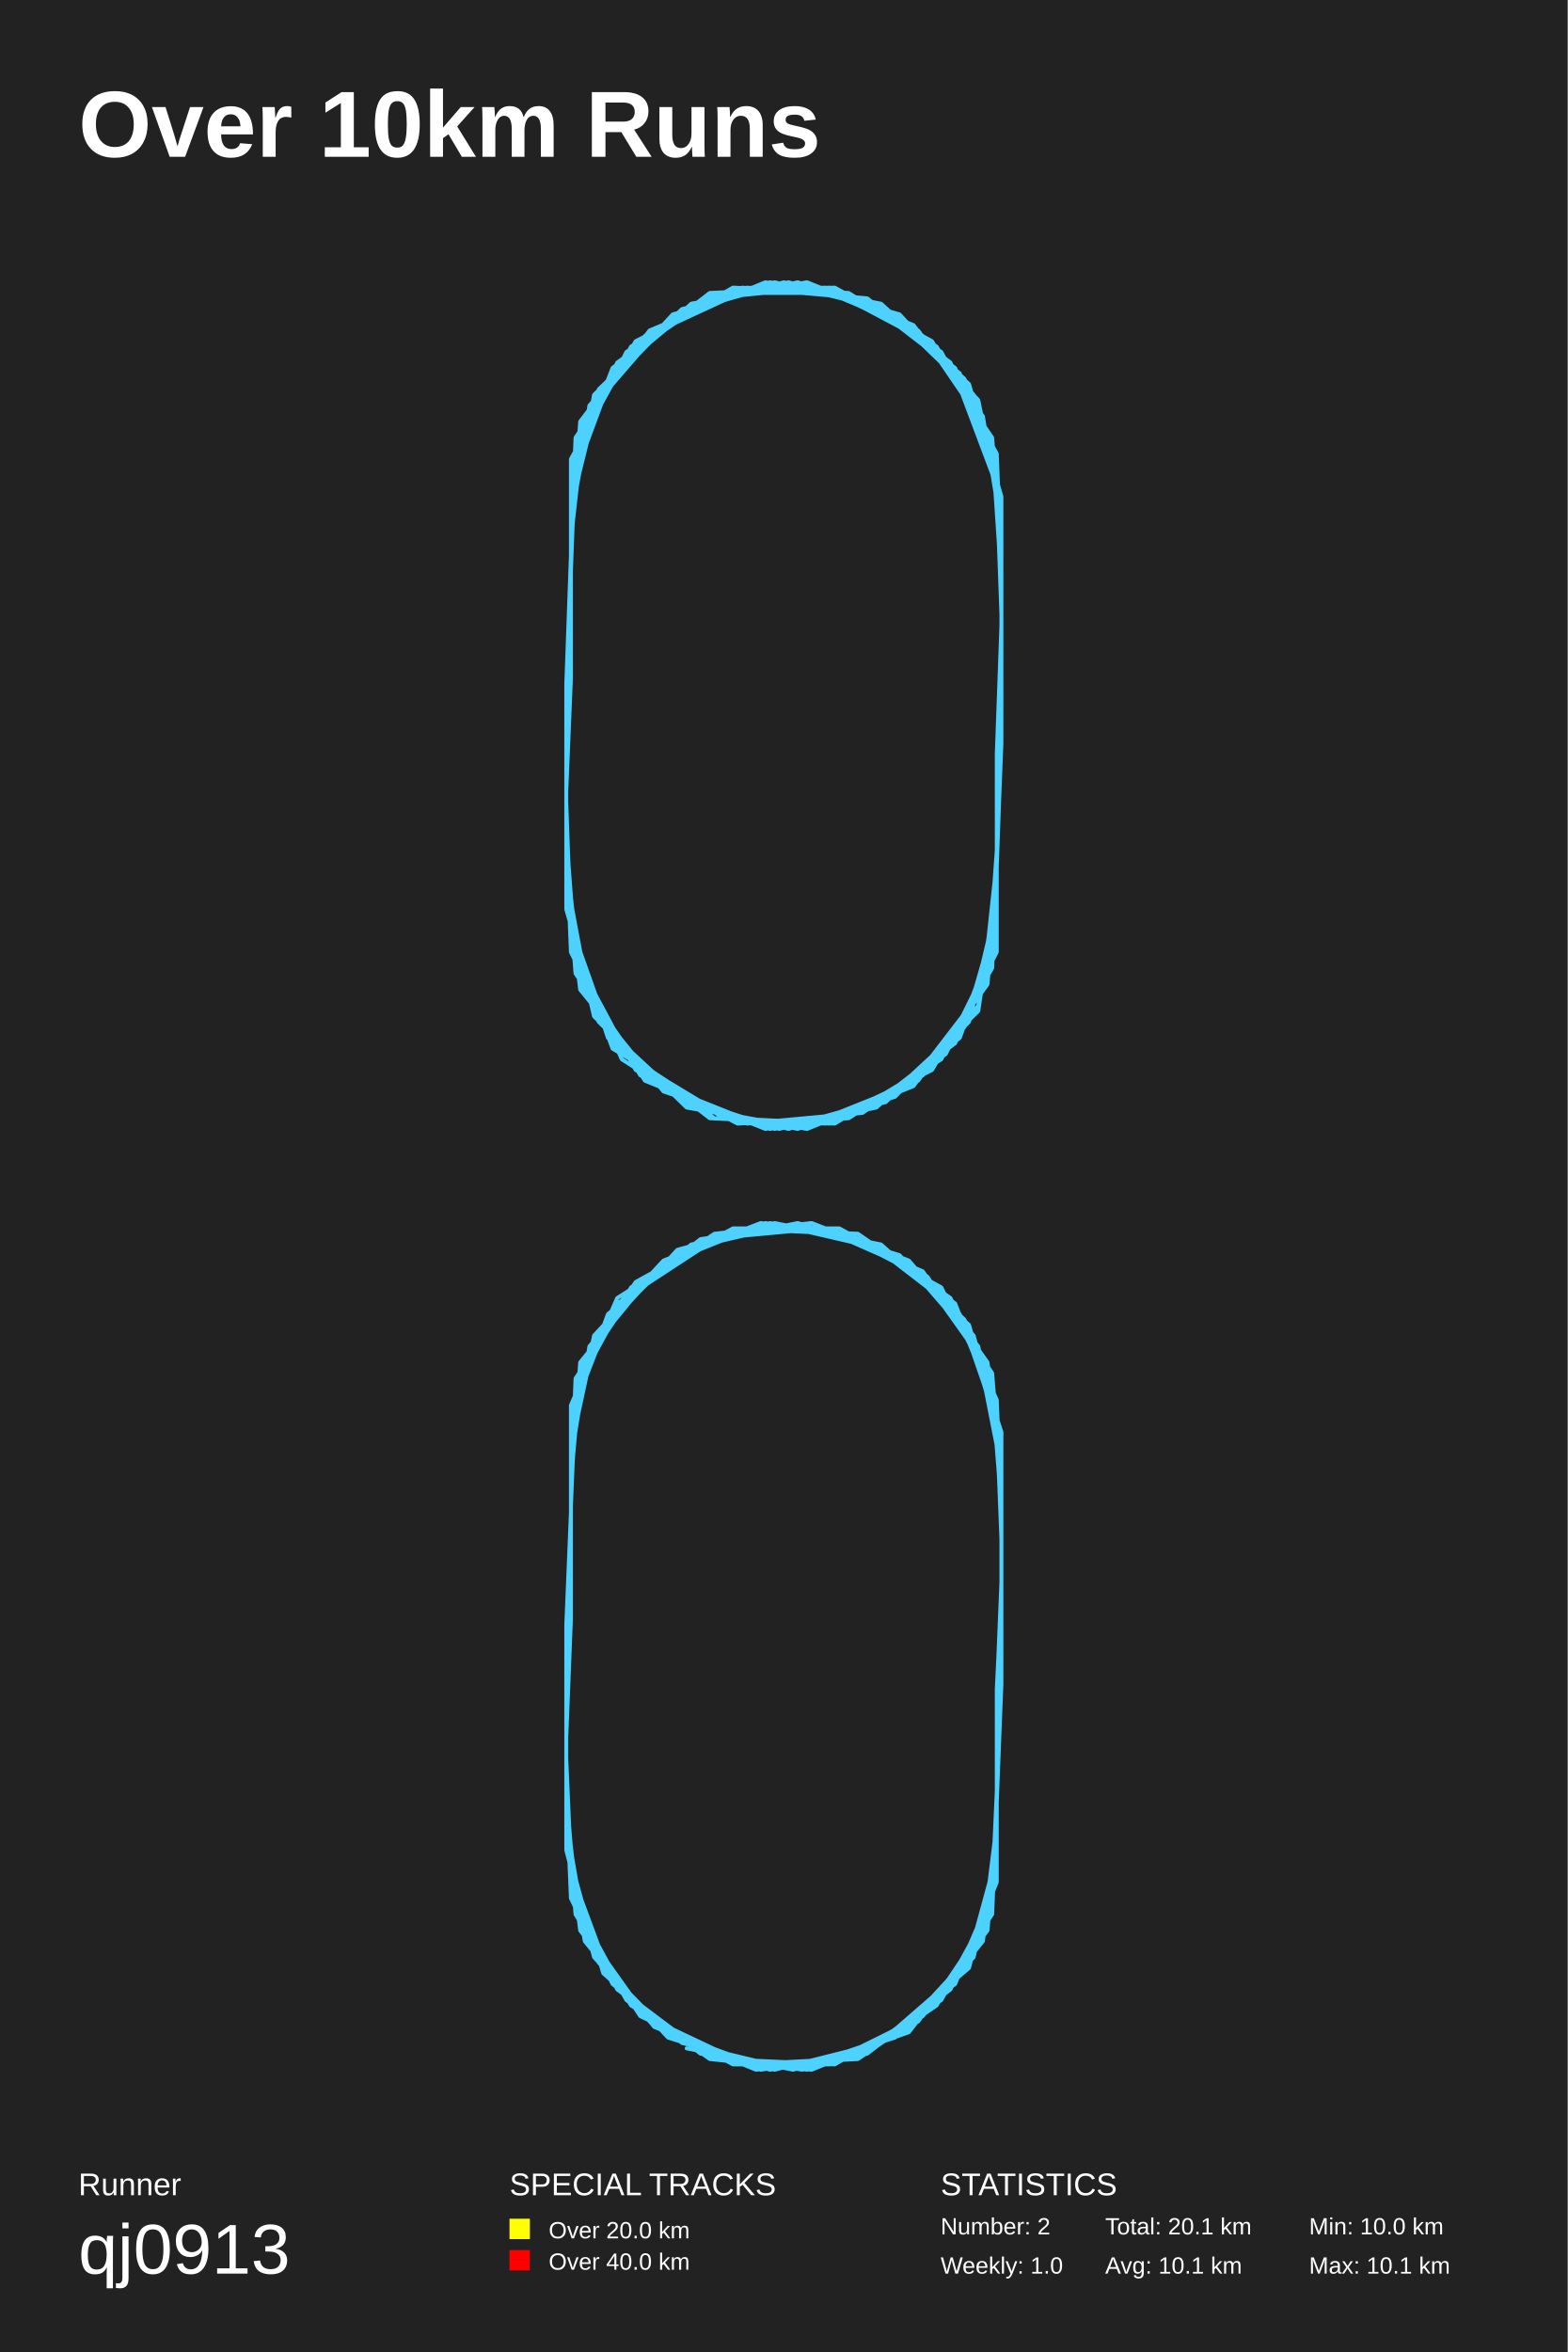
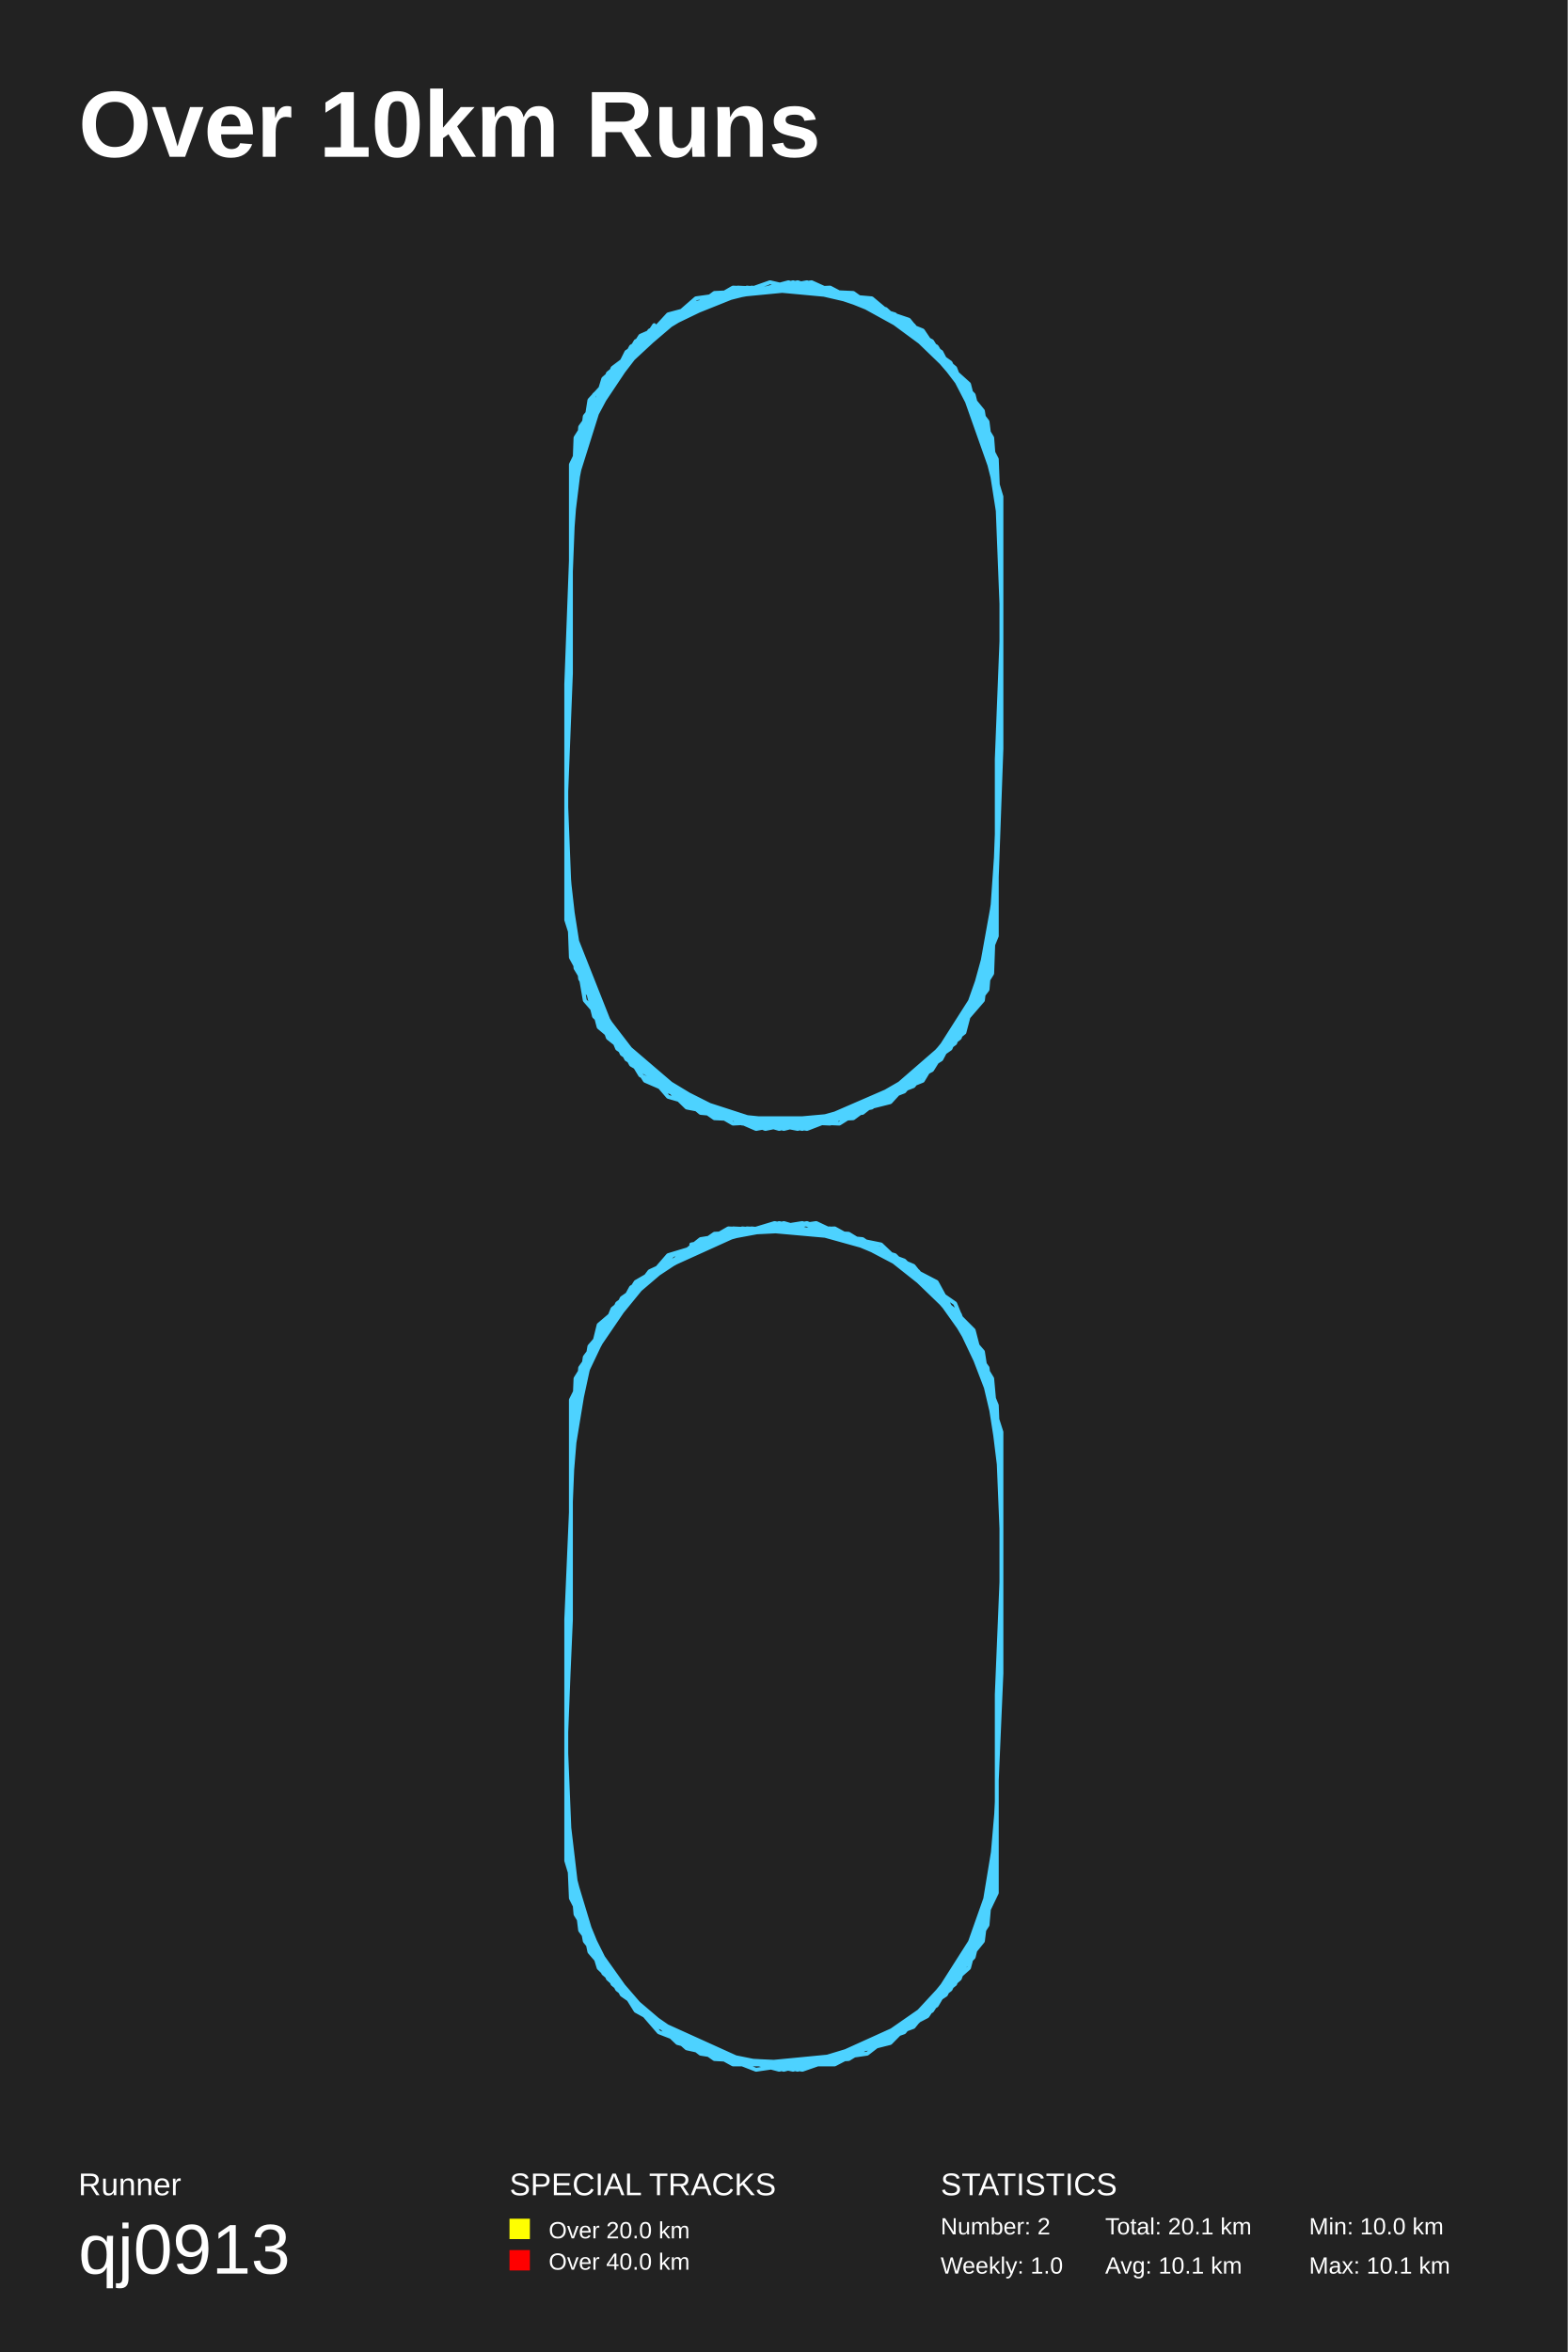
<svg xmlns="http://www.w3.org/2000/svg" baseProfile="full" height="300mm" version="1.1" viewBox="0,0,200,300" width="200mm">
  <defs />
  <rect fill="#222222" height="300" width="200" x="0" y="0" />
  <text fill="#FFFFFF" style="font-size:12px; font-family:Arial; font-weight:bold;" x="10" y="20">Over 10km Runs</text>
  <text fill="#FFFFFF" style="font-size:4px; font-family:Arial" x="10" y="280">Runner</text>
  <text fill="#FFFFFF" style="font-size:9px; font-family:Arial" x="10" y="290">qj0913</text>
  <text fill="#FFFFFF" style="font-size:4px; font-family:Arial" x="65" y="280">SPECIAL TRACKS</text>
  <rect fill="yellow" height="2.6" width="2.6" x="65" y="283" />
  <text fill="#FFFFFF" style="font-size:3px; font-family:Arial" x="70" y="285.5">Over 20.0 km</text>
  <rect fill="red" height="2.6" width="2.6" x="65" y="287" />
  <text fill="#FFFFFF" style="font-size:3px; font-family:Arial" x="70" y="289.5">Over 40.0 km</text>
  <text fill="#FFFFFF" style="font-size:4px; font-family:Arial" x="120" y="280">STATISTICS</text>
  <text fill="#FFFFFF" style="font-size:3px; font-family:Arial" x="120" y="285">Number: 2</text>
  <text fill="#FFFFFF" style="font-size:3px; font-family:Arial" x="120" y="290">Weekly: 1.0</text>
  <text fill="#FFFFFF" style="font-size:3px; font-family:Arial" x="141" y="285">Total: 20.1 km</text>
  <text fill="#FFFFFF" style="font-size:3px; font-family:Arial" x="141" y="290">Avg: 10.1 km</text>
  <text fill="#FFFFFF" style="font-size:3px; font-family:Arial" x="167" y="285">Min: 10.0 km</text>
  <text fill="#FFFFFF" style="font-size:3px; font-family:Arial" x="167" y="290">Max: 10.1 km</text>
-   <polyline fill="none" opacity="1" points="95.866,36.684 81.102,43.519 72.834,58.557 72.834,72.912 72.243,88.633 72.243,102.988 72.834,118.025 77.558,132.38 91.141,142.633 105.315,143.316 118.898,136.481 126.576,123.494 127.166,109.139 127.757,94.785 127.757,81.798 127.757,67.443 125.395,53.089 117.127,42.152 104.134,36.684 90.551,38.051 78.739,46.253 72.834,59.924 72.834,72.912 72.834,86.582 72.243,100.937 72.243,114.608 75.787,129.646 87.007,140.582 100.591,144.0 114.174,139.899 123.623,130.329 127.166,115.975 127.166,100.937 127.757,86.582 127.757,72.228 126.576,57.19 119.489,44.203 105.315,36.684 90.551,37.367 78.149,46.937 72.834,60.608 72.834,74.962 72.243,90 72.243,106.405 72.834,121.443 79.33,134.43 92.913,142.633 105.906,143.316 117.717,137.165 125.985,124.861 127.166,109.823 127.757,94.101 127.757,80.431 127.757,65.393 124.804,51.038 114.764,40.101 100,36.0 86.417,40.101 76.377,50.355 72.834,64.709 72.834,79.747 72.243,95.469 72.243,110.507 74.015,125.544 82.873,137.848 96.457,143.316 110.04,141.949 120.67,134.43 127.166,120.76 127.166,105.038 127.757,90.684 127.757,76.329 127.166,61.975 123.032,48.304 111.811,38.734 97.638,36.0 82.873,42.152 74.015,53.772 72.834,69.494 72.834,84.532 72.243,100.253 72.243,115.975 76.377,130.329 88.189,141.266 101.772,144.0 117.127,137.848 125.985,125.544 127.166,111.19 127.166,96.152 127.757,79.747 127.757,64.709 124.213,50.355 114.174,40.101 100.591,36.0 85.826,40.101 75.787,51.038 72.834,65.393 72.834,80.431 72.243,95.469 72.243,111.874 74.605,126.912 84.645,139.215 98.819,144.0 111.811,141.266 123.032,131.013 127.166,116.658 127.166,101.62 127.757,86.582 127.757,70.861 126.576,56.506 118.898,43.519 106.496,36.684 91.141,37.367 78.739,46.253 72.834,59.924 72.834,73.595 72.243,89.317 72.243,104.355 72.834,119.393 78.149,133.747 92.913,142.633 106.496,143.316 120.079,135.114 127.166,120.76 127.166,105.722 127.757,91.367 127.757,75.646 127.166,60.608 121.851,46.937 110.04,38.051 95.275,36.684 81.102,43.519 73.424,56.506 72.834,71.544 72.834,86.582 72.243,100.937 72.243,115.975 76.377,130.329 88.189,141.266 102.953,144.0 116.536,138.532 125.985,125.544 127.166,111.19 127.166,96.152 127.757,81.114 127.757,66.076 124.804,51.722 115.355,40.785 101.772,36.0 87.007,39.418 76.377,49.671 72.834,64.709 72.834,78.38 72.243,92.734 72.243,107.772 73.424,123.494 81.692,137.165 95.866,143.316 110.04,141.949 121.851,133.063 127.166,118.709 127.166,102.988 127.757,88.633 127.757,72.228 126.576,57.19 120.079,44.886 107.677,37.367 92.323,37.367 79.921,44.886 72.834,59.241 72.834,74.279 72.243,90.684 72.243,105.038 72.834,120.76 79.33,135.114 91.141,142.633 104.725,143.316 117.717,137.165 125.985,124.861 127.166,109.823 127.757,94.785 127.757,80.431 127.757,64.709 123.623,49.671 112.993,39.418 98.819,36.0 86.417,40.101 75.787,50.355 72.834,66.076 72.834,81.798 72.243,96.152 72.243,111.19 74.015,126.228 84.055,138.532 97.638,144.0 111.811,141.266 123.623,130.329 127.166,115.291 127.166,99.57 127.757,85.899 127.757,70.861 126.576,55.823 117.717,42.835 104.725,36.684 91.141,37.367 78.739,46.253 72.834,60.608 72.834,76.329 72.243,91.367 72.243,106.405 72.834,121.443 81.102,136.481 94.094,143.316 108.268,142.633 120.079,135.114 127.166,121.443 127.166,104.355 127.757,89.317 127.757,74.279 127.166,58.557 120.079,44.886 108.268,37.367 93.504,36.684 80.511,44.203 73.424,57.19 72.834,72.912 72.243,87.95 72.243,102.988 72.834,118.709 78.149,133.063 91.141,142.633 104.725,143.316 117.717,137.165 125.395,126.228 127.166,109.823 127.757,93.418 127.757,78.38 127.757,63.342 123.623,48.987 112.402,38.734 98.228,36.0 85.236,40.785 74.605,53.089 72.834,68.81 72.834,83.848 72.243,99.57 72.243,115.291 76.377,130.329 87.598,141.266 102.953,144.0 115.945,138.532 125.395,126.228 127.166,110.507 127.757,94.101 127.757,78.38 127.166,61.975 122.442,47.62 110.04,38.051 94.685,36.684 81.102,43.519 73.424,57.19 72.834,72.912 72.243,87.266 72.243,102.988 72.834,118.025 78.149,133.063 90.551,142.633 104.725,143.316 117.717,137.165 125.985,124.861 127.166,108.456 127.757,92.051 127.757,76.329 127.166,61.975 121.261,46.253 110.63,38.051 95.275,36.684 82.283,42.835 73.424,55.823 72.834,70.861 72.243,87.266 72.243,102.304 72.834,119.393 78.739,133.747 92.323,142.633 106.496,143.316 120.079,135.114 127.166,121.443 127.166,106.405 127.757,90 127.757,74.279 126.576,56.506 119.489,44.203 105.906,36.684 90.551,37.367 78.149,47.62 72.834,61.975 72.834,77.696 72.243,92.734 72.243,109.139 73.424,124.177 82.873,137.848 98.228,144.0 112.993,140.582 124.804,128.962 127.166,113.241 127.166,96.836 127.757,80.431 127.757,64.709 124.213,50.355 114.764,40.101 100.591,36.0 85.826,40.101 75.196,51.722 72.834,66.76 72.834,81.798 72.243,97.519 72.243,111.874 75.196,127.595 84.645,139.215 99.409,144.0 114.174,139.899 124.804,128.279 127.166,112.557 127.166,98.203 127.757,82.481 127.757,67.443 125.395,53.089 116.536,41.468 102.953,36.0 88.189,38.734 76.377,49.671 72.834,64.025 72.834,79.063 72.243,94.785 72.243,109.139 74.015,124.861 82.283,137.848 95.866,143.316 110.04,141.949 122.442,132.38 127.166,119.393 127.166,104.355 127.757,88.633 127.757,72.912 127.166,57.874 120.079,44.886 107.677,37.367 91.732,37.367 78.739,46.253 72.834,60.608 72.834,75.646 72.243,91.367 72.243,106.405 73.424,122.127 81.102,136.481 95.275,143.316 110.04,141.949 121.851,133.063 127.166,120.076 127.166,104.355 127.757,89.317" stroke="#4DD2FF" stroke-dasharray="none" stroke-linecap="round" stroke-linejoin="round" stroke-width="0.5" />
-   <polyline fill="none" opacity="1" points="87.598,261.266 101.181,264.0 115.355,259.215 124.213,249.646 127.166,235.975 127.166,221.62 127.757,207.95 127.757,192.912 127.166,178.557 121.261,165.57 109.449,157.367 93.504,156.684 81.692,163.519 73.424,175.823 72.834,190.861 72.834,204.532 72.243,219.57 72.243,233.924 74.605,247.595 83.464,258.532 95.275,263.316 108.859,262.633 120.079,255.114 126.576,243.494 127.166,229.139 127.757,214.785 127.757,201.114 127.757,187.443 125.395,173.089 117.127,162.152 104.725,156.684 89.96,158.051 78.149,166.937 72.834,180.608 72.834,194.962 72.243,208.633 72.243,221.62 72.243,235.291 75.787,249.646 84.645,259.215 96.457,264.0 109.449,261.949 119.489,255.798 126.576,243.494 127.166,230.507 127.166,215.469 127.757,203.165 127.757,188.127 125.985,174.456 117.717,162.835 107.087,156.684 92.323,157.367 80.511,164.203 73.424,176.506 72.834,189.494 72.834,203.165 72.243,216.152 72.243,230.507 73.424,244.177 80.511,255.798 91.732,262.633 105.315,263.316 117.717,257.165 125.985,246.228 127.166,231.874 127.166,216.152 127.757,202.481 127.757,188.81 125.985,174.456 117.717,162.835 105.906,156.684 91.732,157.367 79.921,164.886 73.424,177.19 72.834,191.544 72.834,205.215 72.243,218.886 72.243,231.874 74.015,246.228 82.283,257.165 95.275,263.316 108.268,262.633 119.489,255.798 126.576,243.494 127.166,230.507 127.166,216.836 127.757,203.165 127.757,189.494 126.576,175.139 118.308,162.835 107.087,156.684 92.913,157.367 80.511,164.203 74.015,175.823 72.834,188.81 72.834,203.165 72.243,217.519 72.243,231.874 74.015,245.544 82.283,257.165 93.504,263.316 105.906,263.316 117.717,257.165 125.395,247.595 127.166,233.924 127.166,220.253 127.757,207.266 127.757,193.595 127.166,179.924 121.851,166.253 110.04,158.051 97.047,156.0 84.645,160.785 75.787,170.355 72.834,184.025 72.834,197.696 72.243,211.367 72.243,224.355 72.834,238.025 76.968,251.696 87.007,260.582 101.181,264.0 114.174,259.899 123.623,250.329 127.166,238.025 127.166,224.355 127.757,210.684 127.757,195.646 127.166,181.975 123.032,168.304 112.402,158.734 98.819,156.0 86.417,159.418 75.787,171.038 72.834,184.709 72.834,198.38 72.243,213.418 72.243,226.405 72.834,240.76 78.739,253.747 88.779,261.266 101.181,264.0 114.174,259.899 123.623,249.646 127.166,236.658 127.166,224.355 127.757,210.684 127.757,197.696 127.757,183.342 124.213,170.355 115.945,160.785 103.543,156.0 91.141,157.367 79.921,164.886 73.424,176.506 72.834,189.494 72.834,202.481 72.243,215.469 72.243,229.823 73.424,243.494 79.921,255.114 90.551,262.633 103.543,264.0 115.355,259.215 124.213,248.962 127.166,236.658 127.166,222.988 127.757,210 127.757,195.646 127.757,182.658 123.032,168.304 114.174,160.101 101.772,156.0 88.189,158.734 77.558,167.62 72.834,180.608 72.834,194.279 72.243,207.95 72.243,222.304 72.243,234.608 75.196,248.279 83.464,258.532 96.457,263.316 109.449,262.633 119.489,255.798 126.576,242.81 127.166,229.823 127.166,216.152 127.757,202.481 127.757,188.127 125.985,174.456 117.717,162.152 104.725,156.684 92.323,157.367 78.739,166.253 73.424,177.874 72.834,192.228 72.834,206.582 72.243,221.62 72.243,235.291 76.377,250.329 85.236,259.899 98.228,264.0 110.63,261.949 121.261,253.747 126.576,241.443 127.166,228.456 127.757,214.785 127.757,201.114 127.757,187.443 125.985,174.456 118.308,162.835 107.087,156.684 93.504,156.684 81.102,163.519 74.015,174.456 72.834,186.076 72.834,199.747 72.243,214.101 72.243,227.772 72.834,242.127 78.149,253.063 89.96,261.949 102.953,264.0 115.355,259.215 124.213,248.962 127.166,235.975 127.166,221.62 127.757,207.95 127.757,193.595 127.166,179.924 121.851,166.937 111.221,158.734 97.638,156.0 84.645,160.785 75.196,171.722 72.834,186.076 72.834,200.431 72.243,214.101 72.243,228.456 73.424,243.494 80.511,255.798 91.732,262.633 105.315,263.316 117.127,257.848 125.985,245.544 127.166,231.874 127.166,217.519 127.757,203.848 127.757,188.127 125.985,173.772 117.717,162.152 104.725,156.684 92.323,157.367 80.511,164.203 73.424,177.19 72.834,190.861 72.834,205.215 72.243,218.886 72.243,232.557 74.605,246.912 82.873,257.848 96.457,264.0 110.04,261.949 121.851,253.063 127.166,240.076 127.166,226.405 127.757,212.051 127.757,197.696 127.757,183.342 123.623,168.987 112.993,159.418 98.228,156.0 84.645,160.785 74.605,173.089 72.834,186.076 72.834,199.747 72.243,213.418 72.243,228.456 73.424,242.81 80.511,255.798 91.732,262.633 106.496,263.316 118.308,256.481 126.576,244.177 127.166,229.823 127.166,216.152 127.757,201.798 127.757,187.443 124.804,172.405 116.536,161.468 103.543,156.0 89.37,158.051 78.149,166.937 72.834,179.924 72.834,194.279 72.243,209.317 72.243,224.355 72.834,238.709 78.149,253.063 89.37,261.949 102.362,264.0 115.945,259.215 125.395,246.912 127.166,232.557 127.166,218.886 127.757,203.848 127.757,190.177 126.576,175.823 118.308,162.835 105.906,156.684 91.732,157.367 78.739,165.57 72.834,179.241 72.834,192.912 72.243,207.266 72.243,220.937 72.243,235.975 75.787,249.646 85.826,259.899 98.819,264.0 112.402,260.582 123.623,251.013 127.166,237.342 127.166,222.304 127.757,207.266 127.757,192.228 126.576,177.19 120.079,164.203 107.677,157.367 93.504,156.684 81.102,163.519 73.424,176.506 72.834,189.494 72.834,205.215 72.243,218.886 72.243,232.557 74.605,246.228 82.873,257.848 97.047,264.0 110.63,261.949 122.442,251.696 127.166,240.076 127.166,225.038 127.757,210.684 127.757,196.329 127.166,181.291 122.442,167.62 111.811,158.734 97.638,156.0 84.055,161.468 74.015,173.772 72.834,189.494 72.834,202.481 72.243,216.836 72.243,230.507 74.015,245.544 81.692,257.165 94.685,263.316 107.677,262.633 119.489,255.798 126.576,243.494 127.166,229.823 127.757,214.785 127.757,200.431 127.757,186.076 124.804,171.722 114.764,160.101 101.772,156.0 87.007,159.418 75.787,170.355" stroke="#4DD2FF" stroke-dasharray="none" stroke-linecap="round" stroke-linejoin="round" stroke-width="0.5" />
+   <polyline fill="none" opacity="1" points="83.464,41.468 73.424,56.506 72.834,70.177 72.834,85.215 72.243,100.253 72.243,115.291 75.787,129.646 88.189,141.266 102.362,144.0 116.536,138.532 125.985,126.228 127.166,111.874 127.166,97.519 127.757,84.532 127.757,70.861 126.576,55.823 119.489,44.203 107.087,37.367 93.504,36.684 80.511,44.203 73.424,57.19 72.834,71.544 72.834,83.848 72.243,98.886 72.243,111.19 74.605,126.228 84.055,138.532 97.638,144.0 111.221,141.266 122.442,132.38 127.166,118.709 127.166,103.671 127.757,90 127.757,74.962 127.166,60.608 121.851,46.937 108.859,37.367 93.504,36.684 79.921,44.886 73.424,57.874 72.834,72.912 72.243,87.266 72.243,102.988 72.834,118.025 77.558,132.38 90.551,141.949 102.953,144.0 115.355,139.215 124.804,128.279 127.166,112.557 127.166,97.519 127.757,83.848 127.757,68.127 125.985,53.772 117.127,42.152 103.543,36.0 88.779,38.734 77.558,47.62 72.834,61.291 72.834,77.013 72.243,92.051 72.243,107.772 73.424,122.127 80.511,135.798 93.504,143.316 107.087,142.633 118.898,136.481 126.576,124.177 127.166,107.772 127.757,93.418 127.757,79.747 127.757,64.709 124.213,50.355 114.174,40.101 100.591,36.0 85.236,40.101 75.196,51.038 72.834,66.076 72.834,81.114 72.243,97.519 72.243,112.557 74.605,127.595 85.236,139.899 99.409,144.0 114.174,139.899 124.804,128.279 127.166,113.924 127.166,98.886 127.757,83.165 127.757,68.127 125.395,53.089 116.536,41.468 102.953,36.0 88.189,38.734 76.968,48.304 72.834,61.975 72.834,77.013 72.243,92.051 72.243,108.456 73.424,123.494 81.692,137.165 95.866,143.316 109.449,141.949 121.261,133.747 127.166,119.393 127.166,104.355 127.757,89.317 127.757,73.595 127.166,59.241 121.261,46.253 108.859,37.367 94.094,36.684 81.102,43.519 73.424,56.506 72.834,70.861 72.834,85.899 72.243,100.937 72.243,117.342 76.377,130.329 89.96,141.949 103.543,143.316 117.717,137.165 125.985,124.177 127.166,109.139 127.757,94.101 127.757,78.38 127.757,63.342 123.623,49.671 112.993,39.418 98.228,36.0 84.055,41.468 74.605,53.772 72.834,68.127 72.834,83.165 72.243,98.203 72.243,113.924 74.605,127.595 85.236,139.899 100,144.0 114.174,139.899 124.804,128.279 127.166,113.241 127.166,98.886 127.757,83.848 127.757,68.127 125.985,54.456 117.717,42.152 104.134,36.684 89.96,38.051 78.149,46.937 72.834,61.291 72.834,75.646 72.243,90 72.243,105.038 72.834,120.076 79.33,134.43 92.913,142.633 107.087,142.633 120.079,135.114 126.576,122.127 127.166,106.405 127.757,90.684 127.757,75.646 127.166,61.291 121.851,46.937 110.63,38.051 95.866,36.684 81.692,42.835 73.424,55.823 72.834,71.544 72.243,87.266 72.243,101.62 72.243,117.342 77.558,132.38 88.779,141.266 102.362,144.0 115.355,139.215 125.395,127.595 127.166,112.557 127.166,97.519 127.757,83.165 127.757,67.443 125.395,52.405 115.945,40.785 101.772,36.0 88.779,38.734 77.558,48.304 72.834,63.342 72.834,78.38 72.243,92.734 72.243,108.456 73.424,123.494 81.692,136.481 95.275,143.316 108.859,142.633 121.851,133.063 127.166,118.025 127.166,102.988 127.757,88.633 127.757,73.595 127.166,58.557 120.079,44.886 108.268,37.367 94.094,36.684 81.102,43.519 73.424,57.874 72.834,72.912 72.243,88.633 72.243,103.671 72.834,118.025 79.33,134.43 91.141,142.633 105.906,143.316 118.308,136.481 125.985,124.861 127.166,107.772 127.757,92.051 127.757,77.013 127.166,61.975 121.851,46.937 111.221,38.051 95.866,36.684 82.873,42.152 74.015,54.456 72.834,70.177 72.834,85.215 72.243,99.57 72.243,115.291 76.377,130.329 88.779,141.266 102.362,144.0 115.355,139.215 124.213,128.962 127.166,112.557 127.166,96.836 127.757,81.798 127.757,66.076 124.804,51.722 115.355,40.785 101.181,36.0 87.598,39.418 75.787,50.355 72.834,65.393 72.834,80.431 72.243,96.836 72.243,112.557 74.605,127.595 85.236,139.215 100,144.0 113.583,140.582 124.213,128.962 127.166,113.241 127.166,97.519 127.757,81.798 127.757,64.709 123.623,49.671 112.993,39.418 98.228,36.0 82.873,42.152 74.015,55.139 72.834,69.494 72.834,84.532 72.243,100.253 72.243,115.291 76.377,130.329 87.598,141.266 101.772,144.0 115.355,139.215 124.804,127.595 127.166,111.874 127.757,95.469 127.757,79.063 127.757,65.393 123.623,48.987 112.993,39.418 98.228,36.0 84.645,40.785 74.605,53.089 72.834,67.443 72.834,83.848 72.243,99.57 72.243,115.291 76.377,131.013 89.37,141.949 104.134,143.316 117.717,137.848 125.985,124.177 127.166,109.823 127.757,92.734 127.757,77.013 127.166,59.924 121.261,46.253 108.859,37.367 93.504,36.684 79.921,44.886 72.834,59.241 72.834,74.279 72.243,90 72.243,105.722 72.834,121.443 80.511,135.798 94.685,143.316 110.04,141.949 123.032,131.696 127.166,115.975 127.166,100.253 127.757,83.848 127.757,68.127 125.395,53.089 117.127,42.152 103.543,36.0 88.779,38.051 76.968,48.304 72.834,63.342 72.834,79.063 72.243,94.101 72.243,109.139 74.015,124.861 82.283,137.848 96.457,144.0 111.221,141.266 123.032,131.013 127.166,115.975 127.166,100.937 127.757,85.899 127.757,70.861 126.576,55.823 118.898,43.519 105.906,36.684 91.141,37.367 78.149,46.937 72.834,61.291 72.834,76.329 72.243,91.367 72.243,106.405 72.834,122.127 79.921,135.114 92.913,142.633 107.087,142.633 120.079,135.114 126.576,122.127 127.166,107.089 127.757,91.367 127.757,76.329 127.166,61.291 121.851,46.937 110.04,38.051 95.275,36.684 81.102,43.519 73.424,57.874 72.834,72.912 72.243,87.95 72.243,103.671 72.834,119.393 78.739,133.747 91.732,142.633 107.087,143.316 120.079,135.114 126.576,122.81 127.166,107.089" stroke="#4DD2FF" stroke-dasharray="none" stroke-linecap="round" stroke-linejoin="round" stroke-width="0.5" />
+   <polyline fill="none" opacity="1" points="100,264.0 113.583,259.899 123.623,251.013 127.166,237.342 127.166,222.988 127.757,208.633 127.757,194.279 127.166,179.241 121.851,166.253 110.04,158.051 94.685,156.684 82.873,162.152 74.015,175.139 72.834,189.494 72.834,203.165 72.243,217.519 72.243,231.874 74.015,246.228 82.283,257.165 94.094,263.316 107.087,262.633 118.898,256.481 125.985,245.544 127.166,230.507 127.166,216.152 127.757,202.481 127.757,188.81 125.985,174.456 117.717,162.835 105.906,156.684 91.141,157.367 79.33,165.57 72.834,179.241 72.834,192.912 72.834,206.582 72.243,219.57 72.243,234.608 75.196,248.279 84.055,258.532 95.866,263.316 108.268,262.633 119.489,255.798 125.985,244.861 127.166,231.19 127.166,217.519 127.757,203.848 127.757,189.494 125.985,175.139 118.898,163.519 107.677,157.367 92.913,156.684 81.102,163.519 74.015,175.139 72.834,188.81 72.834,201.798 72.243,214.785 72.243,228.456 72.834,241.443 79.33,254.43 91.141,262.633 103.543,263.316 116.536,258.532 125.395,247.595 127.166,233.241 127.166,217.519 127.757,203.848 127.757,189.494 126.576,175.823 118.898,163.519 107.677,157.367 93.504,156.684 81.102,163.519 73.424,175.823 72.834,190.177 72.834,203.165 72.243,216.836 72.243,229.823 74.015,244.861 81.102,256.481 93.504,263.316 106.496,263.316 118.308,257.165 125.985,245.544 127.166,231.874 127.166,218.203 127.757,204.532 127.757,190.861 126.576,176.506 119.489,163.519 107.677,157.367 93.504,156.684 81.102,163.519 74.015,175.139 72.834,188.127 72.834,202.481 72.243,216.152 72.243,230.507 73.424,244.177 81.102,256.481 92.323,262.633 104.134,263.316 117.717,257.165 124.804,248.279 127.166,235.975 127.166,222.304 127.757,207.95 127.757,194.962 127.166,180.608 122.442,167.62 111.221,158.734 98.819,156.0 85.826,160.101 76.377,169.671 72.834,182.658 72.834,196.329 72.243,210 72.243,222.988 72.243,237.342 76.377,251.013 86.417,260.582 99.409,264.0 112.993,260.582 122.442,252.38 127.166,239.393 127.166,225.722 127.757,212.051 127.757,197.013 127.757,183.342 123.623,169.671 114.174,160.101 100,156.0 87.598,159.418 76.377,168.987 72.834,183.342 72.834,197.696 72.243,212.051 72.243,226.405 72.834,240.076 77.558,252.38 87.598,261.266 100,264.0 113.583,260.582 123.032,251.013 127.166,238.025 127.166,225.722 127.757,212.051 127.757,198.38 127.757,184.709 124.804,171.722 116.536,161.468 105.315,156.684 92.323,157.367 81.102,163.519 74.015,175.139 72.834,188.81 72.834,201.114 72.243,214.785 72.243,228.456 72.834,242.127 78.739,253.747 89.37,261.949 102.362,264.0 114.174,259.899 124.213,249.646 127.166,237.342 127.166,223.671 127.757,210.684 127.757,196.329 127.757,183.342 124.213,169.671 115.355,160.785 102.362,156.0 89.37,158.051 78.149,166.937 72.834,179.924 72.834,192.912 72.243,206.582 72.243,220.937 72.243,234.608 74.605,247.595 82.873,257.848 94.685,263.316 107.087,262.633 118.308,257.165 125.985,245.544 127.166,231.874 127.166,218.203 127.757,205.215 127.757,190.177 126.576,176.506 118.898,163.519 106.496,156.684 92.913,157.367 80.511,164.203 73.424,177.19 72.834,191.544 72.834,205.899 72.243,220.937 72.243,234.608 75.196,248.962 84.055,259.215 96.457,264.0 109.449,261.949 120.67,254.43 126.576,242.127 127.166,229.823 127.166,216.152 127.757,202.481 127.757,188.81 126.576,175.823 119.489,164.203 108.268,157.367 95.275,156.684 82.873,162.152 74.605,173.089 72.834,185.393 72.834,198.38 72.243,213.418 72.243,227.089 72.834,240.076 78.149,253.063 88.189,261.266 101.181,264.0 114.764,259.215 123.623,249.646 127.166,237.342 127.166,222.988 127.757,208.633 127.757,194.962 127.166,180.608 122.442,168.304 112.402,158.734 98.819,156.0 85.236,160.101 75.787,171.038 72.834,184.709 72.834,199.063 72.243,213.418 72.243,227.772 72.834,242.127 79.33,254.43 91.141,262.633 105.315,263.316 117.127,257.848 125.395,246.228 127.166,233.241 127.166,218.886 127.757,205.215 127.757,189.494 125.985,175.139 118.898,163.519 105.906,156.684 92.913,157.367 81.102,163.519 73.424,176.506 72.834,190.177 72.834,204.532 72.243,218.203 72.243,231.874 74.015,246.228 82.283,257.165 95.275,263.316 109.449,261.949 121.261,253.747 127.166,240.76 127.166,227.089 127.757,213.418 127.757,199.063 127.757,185.393 124.213,170.355 114.174,160.101 99.409,156.0 85.236,160.101 75.196,171.722 72.834,185.393 72.834,199.063 72.243,212.734 72.243,227.772 72.834,242.127 79.33,254.43 91.141,262.633 105.906,263.316 117.717,257.165 125.985,244.177 127.166,230.507 127.166,216.836 127.757,202.481 127.757,188.127 125.395,173.089 117.127,162.152 104.134,156.0 89.96,158.051 78.739,166.253 72.834,179.241 72.834,193.595 72.243,209.317 72.243,223.671 72.834,238.025 76.968,251.696 88.189,261.266 101.772,264.0 115.355,259.215 124.804,247.595 127.166,233.241 127.166,218.886 127.757,205.215 127.757,190.177 126.576,176.506 118.898,163.519 106.496,156.684 91.732,157.367 79.33,165.57 72.834,178.557 72.834,192.228 72.834,206.582 72.243,220.253 72.243,235.291 75.787,248.962 84.055,259.215 96.457,264.0 110.63,261.949 121.851,253.063 127.166,238.025 127.166,223.671 127.757,207.95 127.757,193.595 127.166,179.241 120.67,165.57 110.04,158.051 95.866,156.684 82.283,162.835 74.015,174.456 72.834,188.81 72.834,203.165 72.243,217.519 72.243,231.874 74.015,245.544 82.283,257.165 95.866,263.316 110.63,261.949 121.261,253.747 127.166,241.443 127.166,226.405 127.757,212.051 127.757,197.013 127.757,182.658 123.623,169.671 112.993,159.418 99.409,156.0 85.236,160.101 75.196,172.405 72.834,186.76 72.834,201.798 72.243,216.152 72.243,229.823 73.424,244.177 81.102,256.481 93.504,263.316 106.496,263.316 118.898,256.481 125.985,244.861 127.166,231.19 127.166,216.152 127.757,201.798 127.757,187.443 125.395,172.405 115.945,161.468 102.953,156.0 88.189,158.734" stroke="#4DD2FF" stroke-dasharray="none" stroke-linecap="round" stroke-linejoin="round" stroke-width="0.5" />
</svg>
